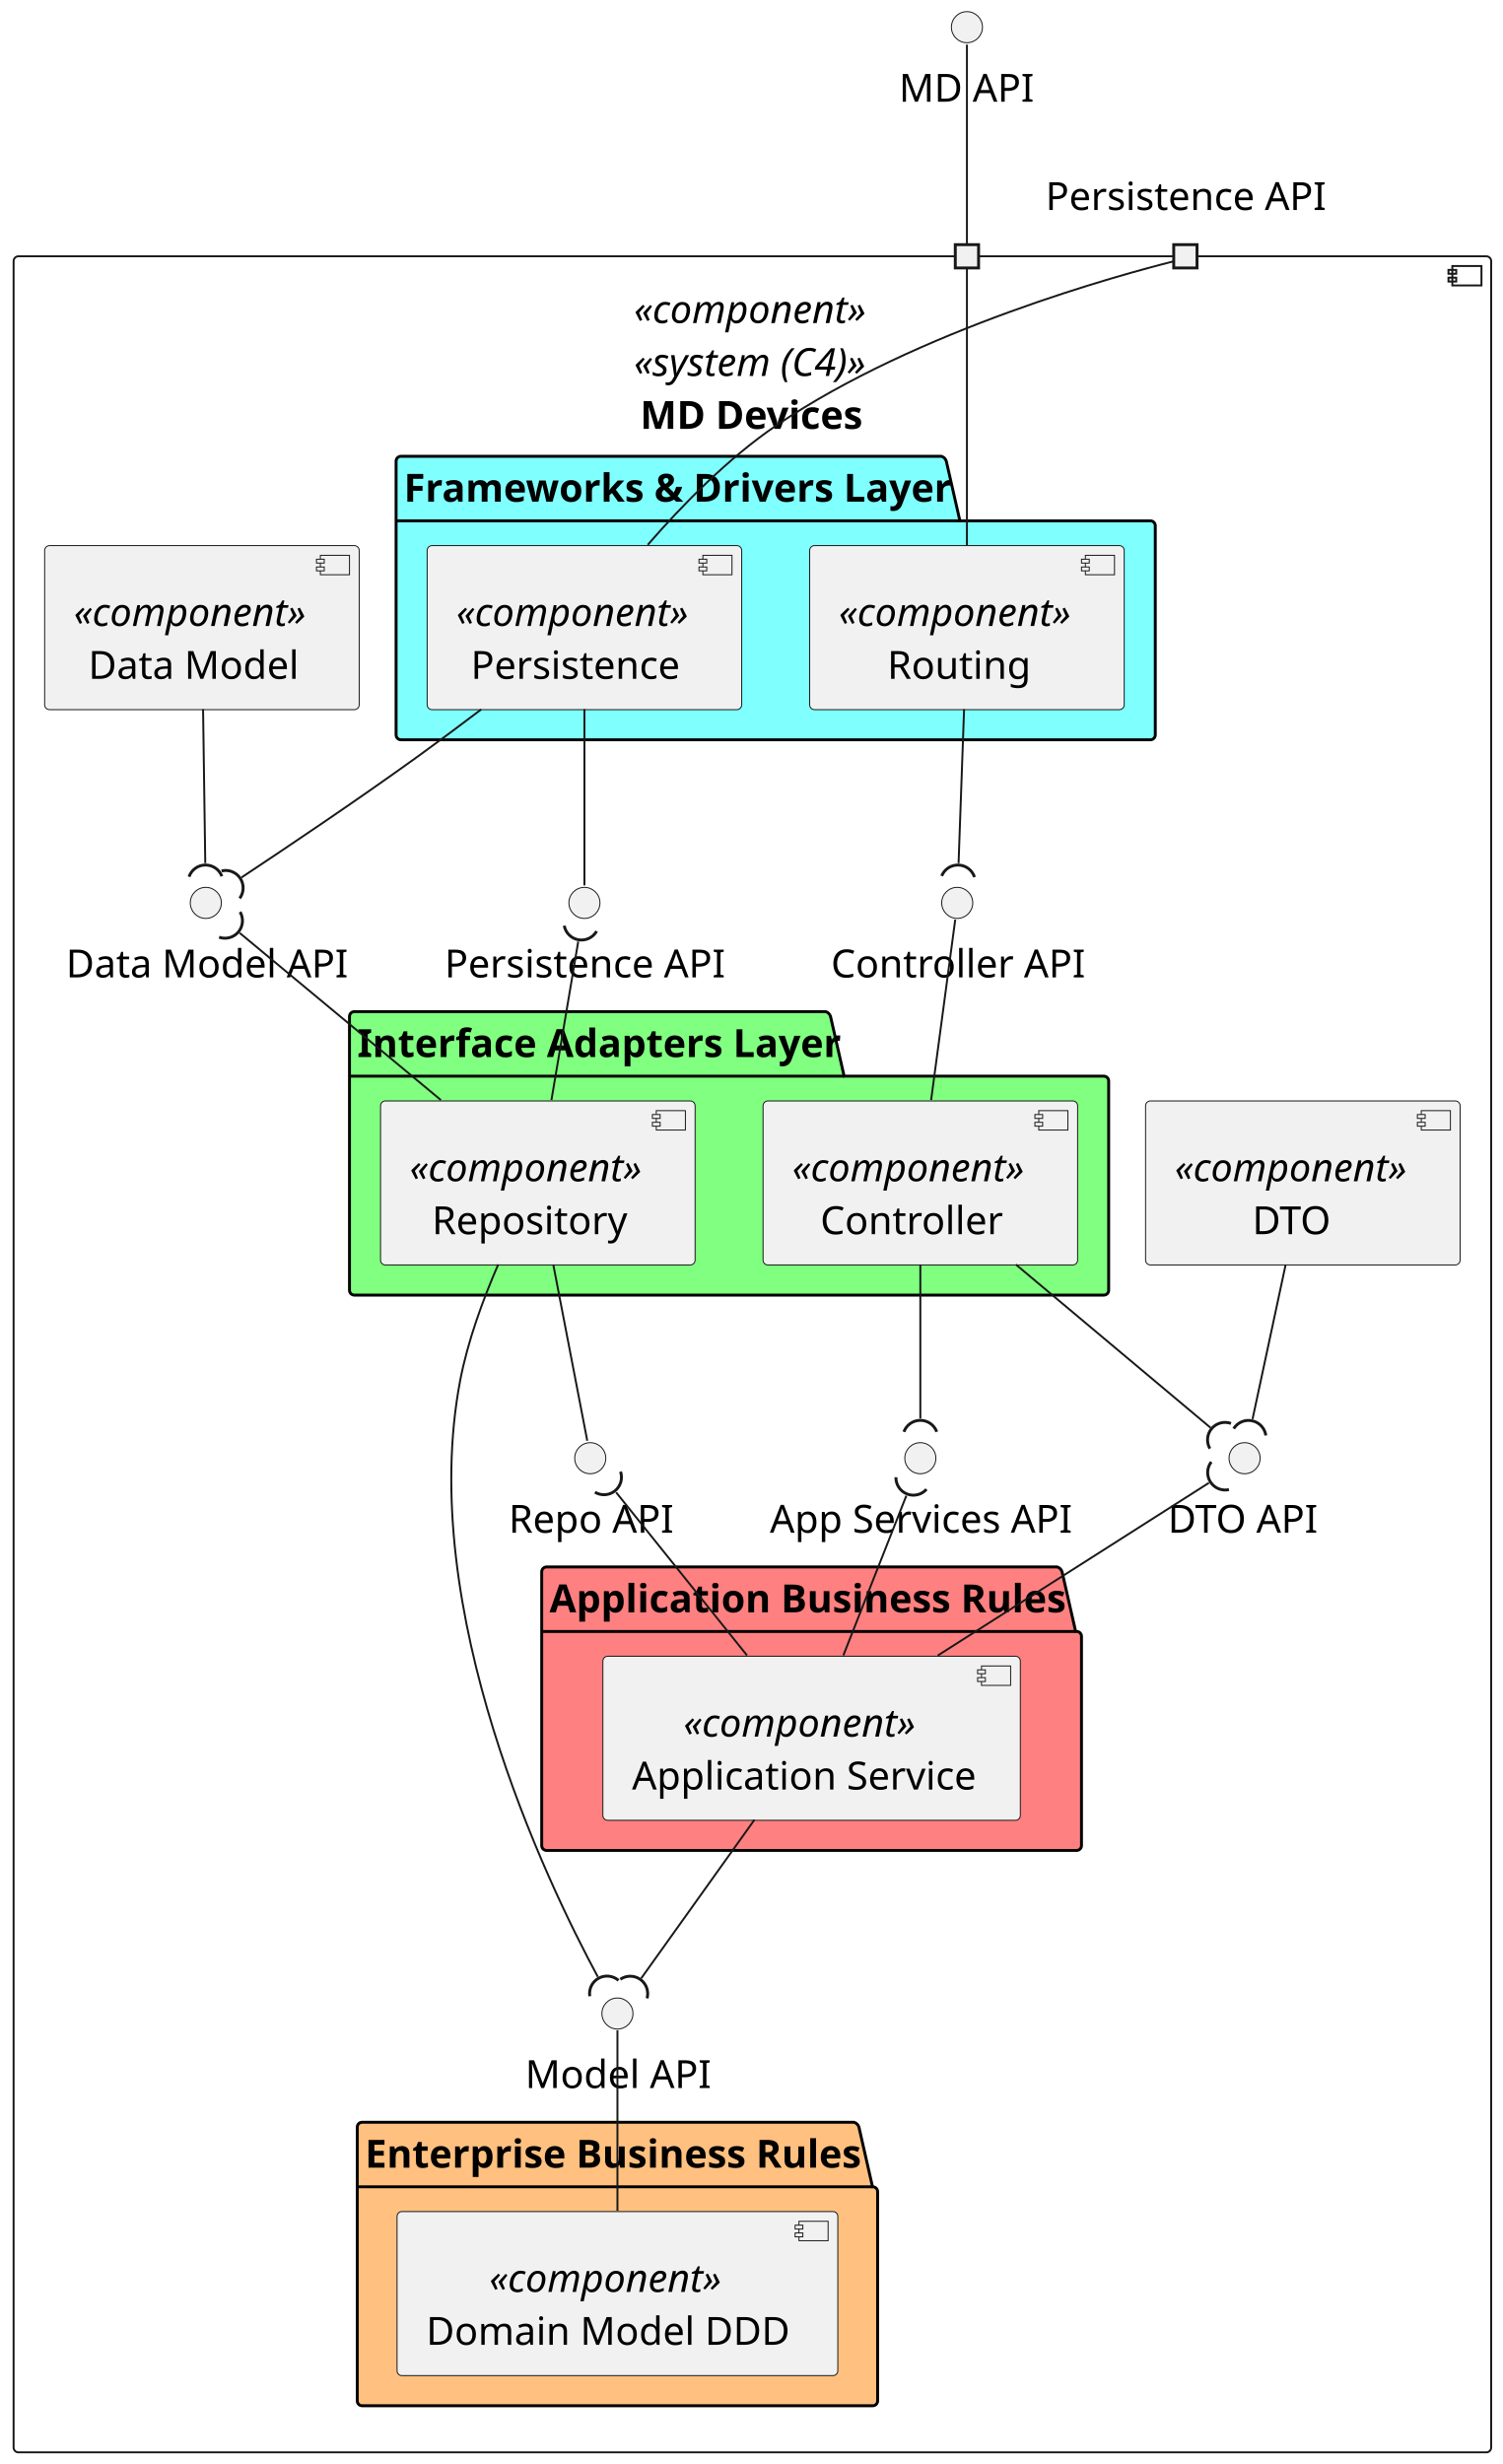
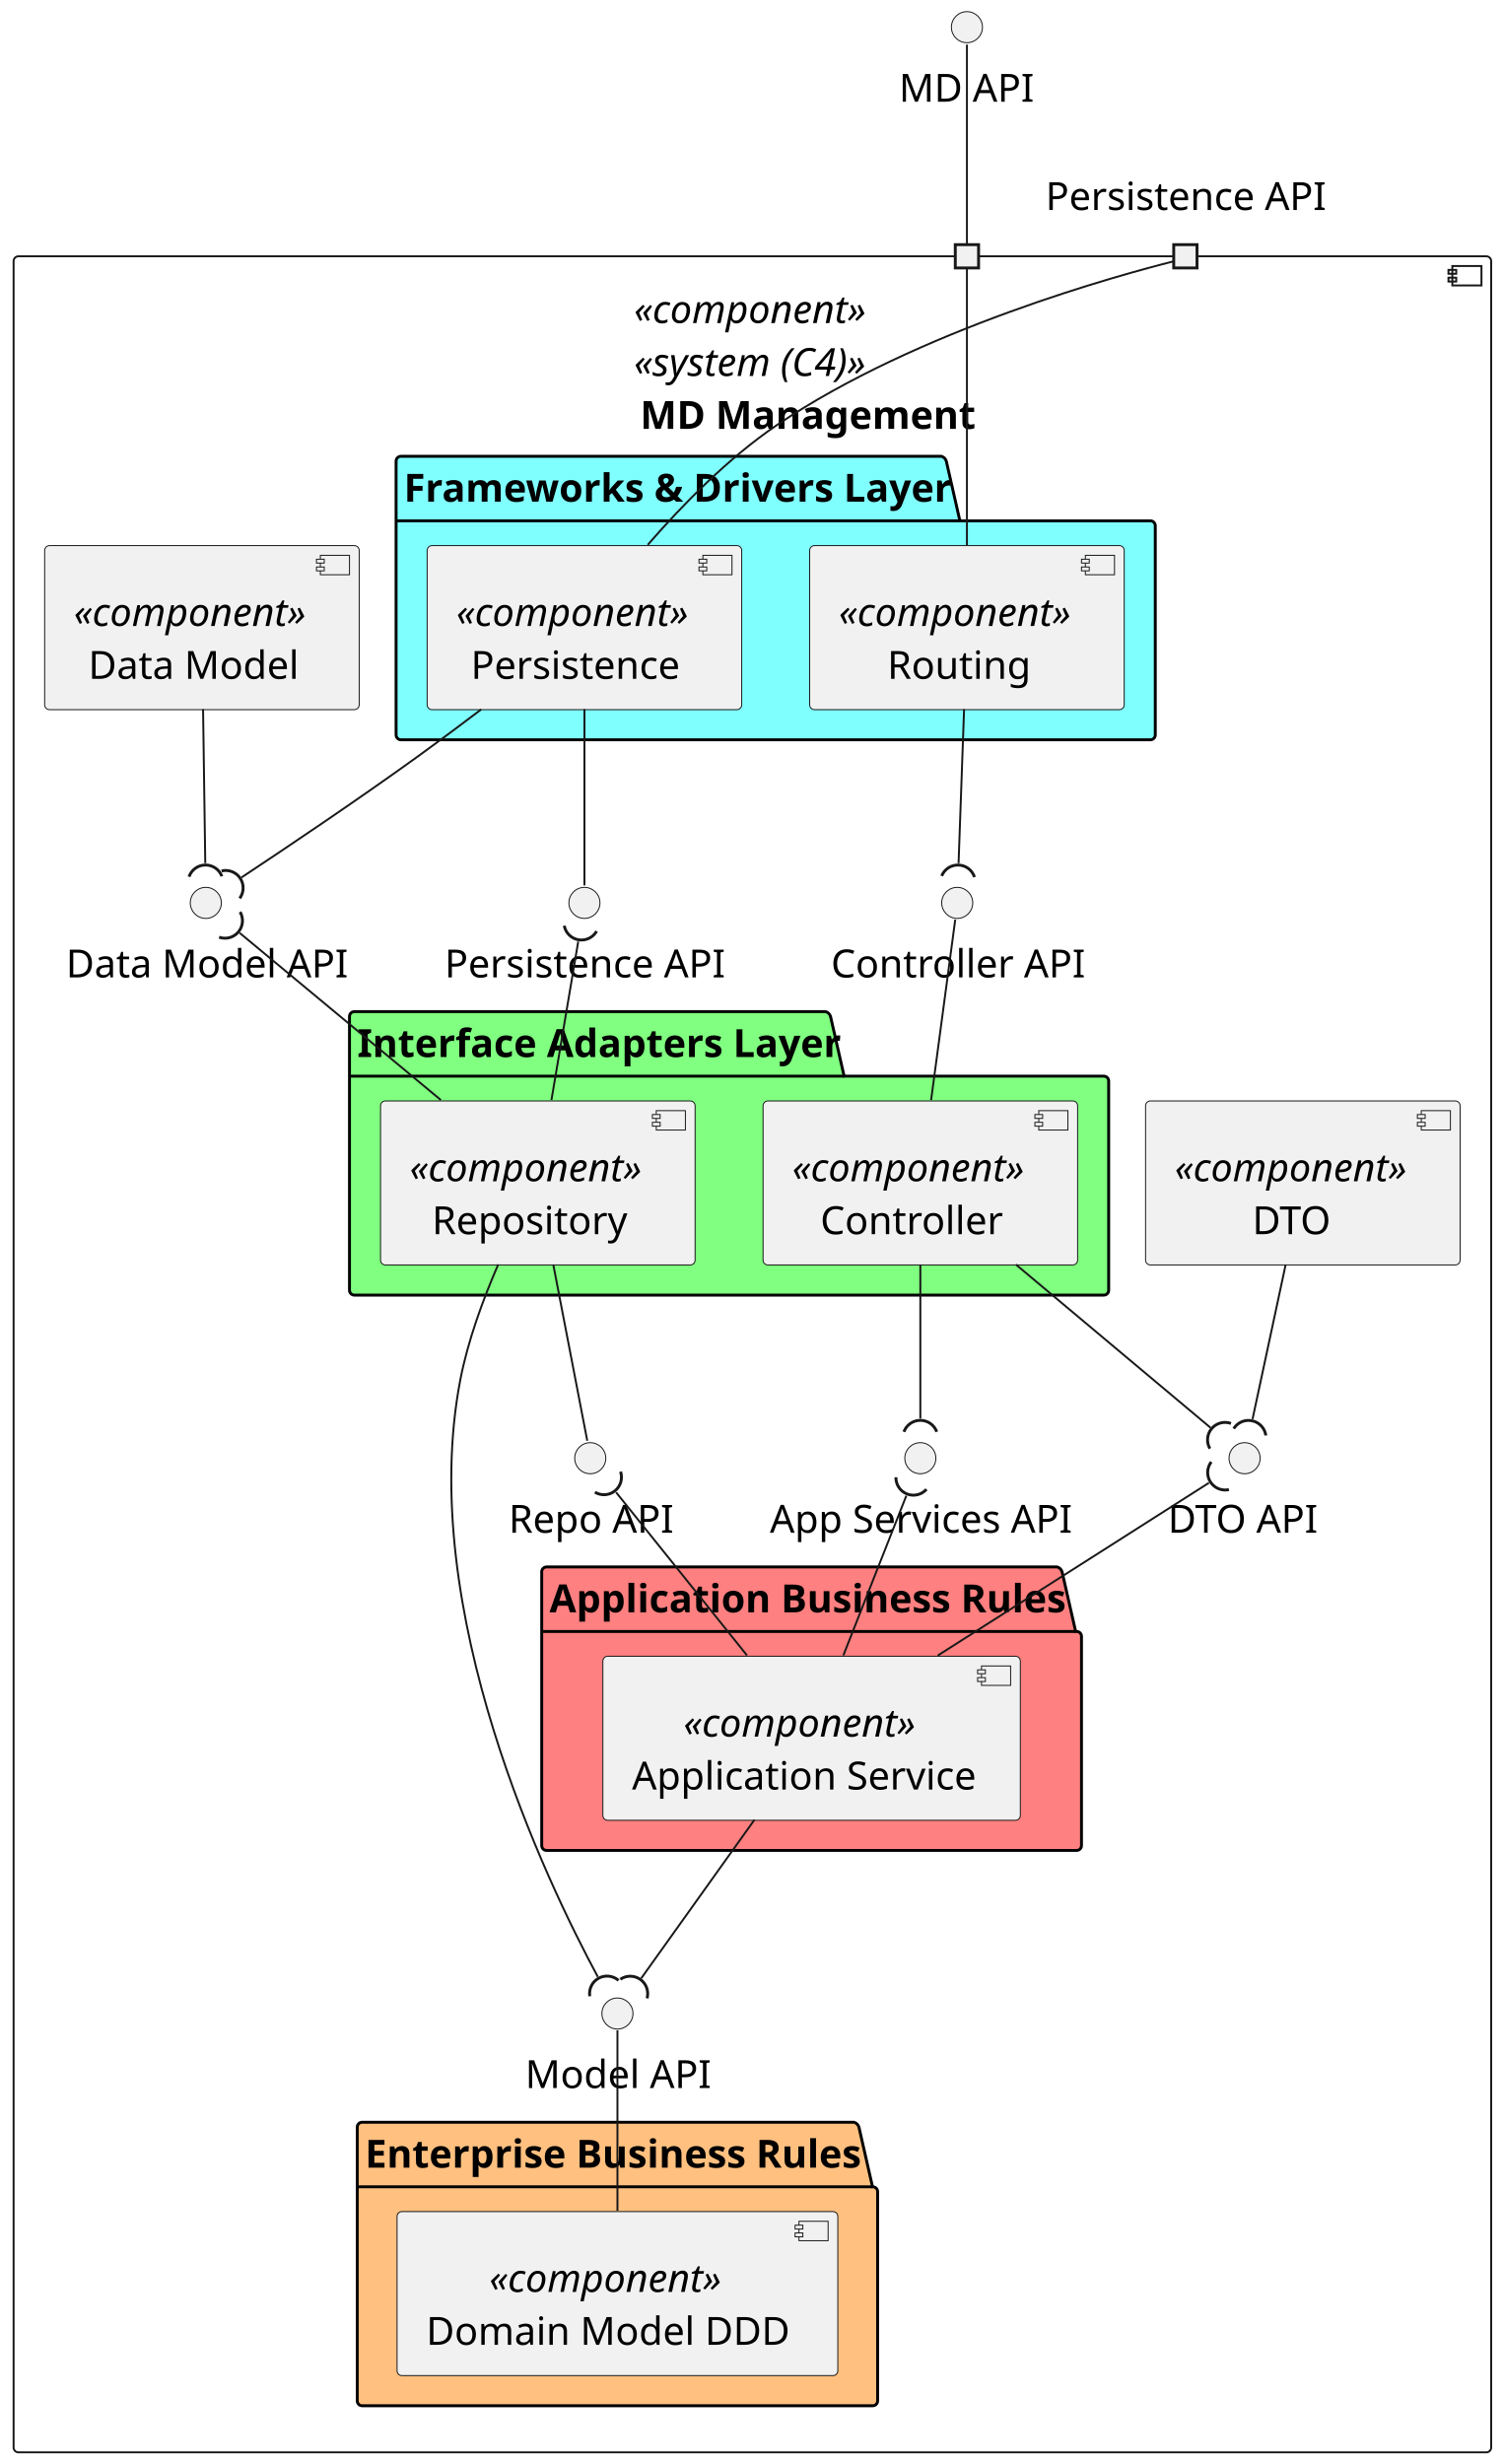
<svg xmlns="http://www.w3.org/2000/svg" contentStyleType="text/css" height="1269px" preserveAspectRatio="none" style="width:774px;height:1269px;background:#FFFFFF;" version="1.1" viewBox="0 0 774 1269" width="774px" zoomAndPan="magnify">
  <defs />
  <g>
    <g id="cluster_MDD">
      <rect fill="none" height="1131" rx="2.5" ry="2.5" style="stroke:#181818;stroke-width:1.0;" width="761" x="7" y="132" />
      <rect fill="none" height="10" style="stroke:#181818;stroke-width:1.0;" width="15" x="748" y="137" />
      <rect fill="none" height="2" style="stroke:#181818;stroke-width:1.0;" width="4" x="746" y="139" />
      <rect fill="none" height="2" style="stroke:#181818;stroke-width:1.0;" width="4" x="746" y="143" />
      <text fill="#000000" font-family="sans-serif" font-size="20" font-style="italic" lengthAdjust="spacing" textLength="122" x="326.5" y="166.38">«component»</text>
      <text fill="#000000" font-family="sans-serif" font-size="20" font-style="italic" lengthAdjust="spacing" textLength="122" x="326.5" y="193.62">«system (C4)»</text>
-       <text fill="#000000" font-family="sans-serif" font-size="20" font-weight="bold" lengthAdjust="spacing" textLength="115.625" x="329.688" y="220.86">MD Devices</text>
+       <text fill="#000000" font-family="sans-serif" font-size="20" font-weight="bold" lengthAdjust="spacing" textLength="115.625" x="329.688" y="220.86">MD Management</text>
    </g>
    <g id="cluster_Frameworks &amp; Drivers Layer">
      <path d="M206.5,235 L484.875,235 A3.75,3.75 0 0 1 487.375,237.5 L494.375,268.24 L592.5,268.24 A2.5,2.5 0 0 1 595,270.74 L595,378.5 A2.5,2.5 0 0 1 592.5,381 L206.5,381 A2.5,2.5 0 0 1 204,378.5 L204,237.5 A2.5,2.5 0 0 1 206.5,235 " fill="#80FFFF" style="stroke:#000000;stroke-width:1.5;" />
      <line style="stroke:#000000;stroke-width:1.5;" x1="204" x2="494.375" y1="268.24" y2="268.24" />
      <text fill="#000000" font-family="sans-serif" font-size="20" font-weight="bold" lengthAdjust="spacing" textLength="277.375" x="208" y="258.38">Frameworks &amp; Drivers Layer</text>
    </g>
    <g id="cluster_Interface Adapters Layer">
      <path d="M182.5,521 L425.25,521 A3.75,3.75 0 0 1 427.75,523.5 L434.75,554.24 L568.5,554.24 A2.5,2.5 0 0 1 571,556.74 L571,664.5 A2.5,2.5 0 0 1 568.5,667 L182.5,667 A2.5,2.5 0 0 1 180,664.5 L180,523.5 A2.5,2.5 0 0 1 182.5,521 " fill="#80FF80" style="stroke:#000000;stroke-width:1.5;" />
      <line style="stroke:#000000;stroke-width:1.5;" x1="180" x2="434.75" y1="554.24" y2="554.24" />
      <text fill="#000000" font-family="sans-serif" font-size="20" font-weight="bold" lengthAdjust="spacing" textLength="241.75" x="184" y="544.38">Interface Adapters Layer</text>
    </g>
    <g id="cluster_Application Business Rules">
      <path d="M281.5,807 L544.5,807 A3.75,3.75 0 0 1 547,809.5 L554,840.24 L554.5,840.24 A2.5,2.5 0 0 1 557,842.74 L557,950.5 A2.5,2.5 0 0 1 554.5,953 L281.5,953 A2.5,2.5 0 0 1 279,950.5 L279,809.5 A2.5,2.5 0 0 1 281.5,807 " fill="#FF8080" style="stroke:#000000;stroke-width:1.5;" />
      <line style="stroke:#000000;stroke-width:1.5;" x1="279" x2="554" y1="840.24" y2="840.24" />
      <text fill="#000000" font-family="sans-serif" font-size="20" font-weight="bold" lengthAdjust="spacing" textLength="262" x="283" y="830.38">Application Business Rules</text>
    </g>
    <g id="cluster_Enterprise Business Rules">
      <path d="M186.5,1093 L439.875,1093 A3.75,3.75 0 0 1 442.375,1095.5 L449.375,1126.24 L449.5,1126.24 A2.5,2.5 0 0 1 452,1128.74 L452,1236.5 A2.5,2.5 0 0 1 449.5,1239 L186.5,1239 A2.5,2.5 0 0 1 184,1236.5 L184,1095.5 A2.5,2.5 0 0 1 186.5,1093 " fill="#FFC080" style="stroke:#000000;stroke-width:1.5;" />
      <line style="stroke:#000000;stroke-width:1.5;" x1="184" x2="449.375" y1="1126.24" y2="1126.24" />
      <text fill="#000000" font-family="sans-serif" font-size="20" font-weight="bold" lengthAdjust="spacing" textLength="252.375" x="188" y="1116.38">Enterprise Business Rules</text>
    </g>
    <text fill="#000000" font-family="sans-serif" font-size="20" lengthAdjust="spacing" textLength="5" x="495.5" y="108.14"> </text>
    <rect fill="#F1F1F1" height="12" style="stroke:#181818;stroke-width:1.5;" width="12" x="492" y="126" />
    <text fill="#000000" font-family="sans-serif" font-size="20" lengthAdjust="spacing" textLength="144" x="538.5" y="108.14">Persistence API</text>
    <rect fill="#F1F1F1" height="12" style="stroke:#181818;stroke-width:1.5;" width="12" x="604.5" y="126" />
    <g id="elem_CTRL_API">
      <ellipse cx="493" cy="465" fill="#F1F1F1" rx="8" ry="8" style="stroke:#181818;stroke-width:0.5;" />
      <text fill="#000000" font-family="sans-serif" font-size="20" lengthAdjust="spacing" textLength="130" x="428" y="503.38">Controller API</text>
    </g>
    <g id="elem_DATA_API">
      <ellipse cx="106" cy="465" fill="#F1F1F1" rx="8" ry="8" style="stroke:#181818;stroke-width:0.5;" />
      <text fill="#000000" font-family="sans-serif" font-size="20" lengthAdjust="spacing" textLength="144" x="34" y="503.38">Data Model API</text>
    </g>
    <g id="elem_SRV_API">
      <ellipse cx="474" cy="751" fill="#F1F1F1" rx="8" ry="8" style="stroke:#181818;stroke-width:0.5;" />
      <text fill="#000000" font-family="sans-serif" font-size="20" lengthAdjust="spacing" textLength="155" x="396.5" y="789.38">App Services API</text>
    </g>
    <g id="elem_DTO_API">
      <ellipse cx="641" cy="751" fill="#F1F1F1" rx="8" ry="8" style="stroke:#181818;stroke-width:0.5;" />
      <text fill="#000000" font-family="sans-serif" font-size="20" lengthAdjust="spacing" textLength="79" x="601.5" y="789.38">DTO API</text>
    </g>
    <g id="elem_REPO_API">
      <ellipse cx="304" cy="751" fill="#F1F1F1" rx="8" ry="8" style="stroke:#181818;stroke-width:0.5;" />
      <text fill="#000000" font-family="sans-serif" font-size="20" lengthAdjust="spacing" textLength="84" x="262" y="789.38">Repo API</text>
    </g>
    <g id="elem_MODEL_API">
      <ellipse cx="318" cy="1037" fill="#F1F1F1" rx="8" ry="8" style="stroke:#181818;stroke-width:0.5;" />
      <text fill="#000000" font-family="sans-serif" font-size="20" lengthAdjust="spacing" textLength="95" x="270.5" y="1075.38">Model API</text>
    </g>
    <g id="elem_PERSISTENCE_API">
      <ellipse cx="301" cy="465" fill="#F1F1F1" rx="8" ry="8" style="stroke:#181818;stroke-width:0.5;" />
      <text fill="#000000" font-family="sans-serif" font-size="20" lengthAdjust="spacing" textLength="144" x="229" y="503.38">Persistence API</text>
    </g>
    <g id="elem_ROUTE">
      <rect fill="#F1F1F1" height="84.48" rx="2.5" ry="2.5" style="stroke:#181818;stroke-width:0.5;" width="162" x="417" y="281" />
      <rect fill="#F1F1F1" height="10" style="stroke:#181818;stroke-width:0.5;" width="15" x="559" y="286" />
      <rect fill="#F1F1F1" height="2" style="stroke:#181818;stroke-width:0.5;" width="4" x="557" y="288" />
      <rect fill="#F1F1F1" height="2" style="stroke:#181818;stroke-width:0.5;" width="4" x="557" y="292" />
      <text fill="#000000" font-family="sans-serif" font-size="20" font-style="italic" lengthAdjust="spacing" textLength="122" x="432" y="322.38">«component»</text>
      <text fill="#000000" font-family="sans-serif" font-size="20" lengthAdjust="spacing" textLength="72" x="457" y="349.62">Routing</text>
    </g>
    <g id="elem_PERSISTENCE">
      <rect fill="#F1F1F1" height="84.48" rx="2.5" ry="2.5" style="stroke:#181818;stroke-width:0.5;" width="162" x="220" y="281" />
      <rect fill="#F1F1F1" height="10" style="stroke:#181818;stroke-width:0.5;" width="15" x="362" y="286" />
      <rect fill="#F1F1F1" height="2" style="stroke:#181818;stroke-width:0.5;" width="4" x="360" y="288" />
      <rect fill="#F1F1F1" height="2" style="stroke:#181818;stroke-width:0.5;" width="4" x="360" y="292" />
      <text fill="#000000" font-family="sans-serif" font-size="20" font-style="italic" lengthAdjust="spacing" textLength="122" x="235" y="322.38">«component»</text>
      <text fill="#000000" font-family="sans-serif" font-size="20" lengthAdjust="spacing" textLength="107" x="242.5" y="349.62">Persistence</text>
    </g>
    <g id="elem_DATA">
      <rect fill="#F1F1F1" height="84.48" rx="2.5" ry="2.5" style="stroke:#181818;stroke-width:0.5;" width="162" x="23" y="281" />
      <rect fill="#F1F1F1" height="10" style="stroke:#181818;stroke-width:0.5;" width="15" x="165" y="286" />
      <rect fill="#F1F1F1" height="2" style="stroke:#181818;stroke-width:0.5;" width="4" x="163" y="288" />
      <rect fill="#F1F1F1" height="2" style="stroke:#181818;stroke-width:0.5;" width="4" x="163" y="292" />
      <text fill="#000000" font-family="sans-serif" font-size="20" font-style="italic" lengthAdjust="spacing" textLength="122" x="38" y="322.38">«component»</text>
      <text fill="#000000" font-family="sans-serif" font-size="20" lengthAdjust="spacing" textLength="107" x="45.5" y="349.62">Data Model</text>
    </g>
    <g id="elem_DTO">
      <rect fill="#F1F1F1" height="84.48" rx="2.5" ry="2.5" style="stroke:#181818;stroke-width:0.5;" width="162" x="590" y="567" />
      <rect fill="#F1F1F1" height="10" style="stroke:#181818;stroke-width:0.5;" width="15" x="732" y="572" />
      <rect fill="#F1F1F1" height="2" style="stroke:#181818;stroke-width:0.5;" width="4" x="730" y="574" />
      <rect fill="#F1F1F1" height="2" style="stroke:#181818;stroke-width:0.5;" width="4" x="730" y="578" />
      <text fill="#000000" font-family="sans-serif" font-size="20" font-style="italic" lengthAdjust="spacing" textLength="122" x="605" y="608.38">«component»</text>
      <text fill="#000000" font-family="sans-serif" font-size="20" lengthAdjust="spacing" textLength="42" x="645" y="635.62">DTO</text>
    </g>
    <g id="elem_CTRL">
      <rect fill="#F1F1F1" height="84.48" rx="2.5" ry="2.5" style="stroke:#181818;stroke-width:0.5;" width="162" x="393" y="567" />
      <rect fill="#F1F1F1" height="10" style="stroke:#181818;stroke-width:0.5;" width="15" x="535" y="572" />
      <rect fill="#F1F1F1" height="2" style="stroke:#181818;stroke-width:0.5;" width="4" x="533" y="574" />
      <rect fill="#F1F1F1" height="2" style="stroke:#181818;stroke-width:0.5;" width="4" x="533" y="578" />
      <text fill="#000000" font-family="sans-serif" font-size="20" font-style="italic" lengthAdjust="spacing" textLength="122" x="408" y="608.38">«component»</text>
      <text fill="#000000" font-family="sans-serif" font-size="20" lengthAdjust="spacing" textLength="93" x="422.5" y="635.62">Controller</text>
    </g>
    <g id="elem_REPO">
      <rect fill="#F1F1F1" height="84.48" rx="2.5" ry="2.5" style="stroke:#181818;stroke-width:0.5;" width="162" x="196" y="567" />
      <rect fill="#F1F1F1" height="10" style="stroke:#181818;stroke-width:0.5;" width="15" x="338" y="572" />
      <rect fill="#F1F1F1" height="2" style="stroke:#181818;stroke-width:0.5;" width="4" x="336" y="574" />
      <rect fill="#F1F1F1" height="2" style="stroke:#181818;stroke-width:0.5;" width="4" x="336" y="578" />
      <text fill="#000000" font-family="sans-serif" font-size="20" font-style="italic" lengthAdjust="spacing" textLength="122" x="211" y="608.38">«component»</text>
      <text fill="#000000" font-family="sans-serif" font-size="20" lengthAdjust="spacing" textLength="99" x="222.5" y="635.62">Repository</text>
    </g>
    <g id="elem_SRV">
      <rect fill="#F1F1F1" height="84.48" rx="2.5" ry="2.5" style="stroke:#181818;stroke-width:0.5;" width="215" x="310.5" y="853" />
      <rect fill="#F1F1F1" height="10" style="stroke:#181818;stroke-width:0.5;" width="15" x="505.5" y="858" />
      <rect fill="#F1F1F1" height="2" style="stroke:#181818;stroke-width:0.5;" width="4" x="503.5" y="860" />
      <rect fill="#F1F1F1" height="2" style="stroke:#181818;stroke-width:0.5;" width="4" x="503.5" y="864" />
      <text fill="#000000" font-family="sans-serif" font-size="20" font-style="italic" lengthAdjust="spacing" textLength="122" x="352" y="894.38">«component»</text>
      <text fill="#000000" font-family="sans-serif" font-size="20" lengthAdjust="spacing" textLength="175" x="325.5" y="921.62">Application Service</text>
    </g>
    <g id="elem_MODEL">
      <rect fill="#F1F1F1" height="84.48" rx="2.5" ry="2.5" style="stroke:#181818;stroke-width:0.5;" width="227" x="204.5" y="1139" />
      <rect fill="#F1F1F1" height="10" style="stroke:#181818;stroke-width:0.5;" width="15" x="411.5" y="1144" />
      <rect fill="#F1F1F1" height="2" style="stroke:#181818;stroke-width:0.5;" width="4" x="409.5" y="1146" />
      <rect fill="#F1F1F1" height="2" style="stroke:#181818;stroke-width:0.5;" width="4" x="409.5" y="1150" />
      <text fill="#000000" font-family="sans-serif" font-size="20" font-style="italic" lengthAdjust="spacing" textLength="122" x="252" y="1180.38">«component»</text>
      <text fill="#000000" font-family="sans-serif" font-size="20" lengthAdjust="spacing" textLength="187" x="219.5" y="1207.62">Domain Model DDD</text>
    </g>
    <g id="elem_API">
      <ellipse cx="498" cy="14" fill="#F1F1F1" rx="8" ry="8" style="stroke:#181818;stroke-width:0.5;" />
      <text fill="#000000" font-family="sans-serif" font-size="20" lengthAdjust="spacing" textLength="70" x="463" y="52.38">MD API</text>
    </g>
    <g id="link_API_P1">
      <path d="M498,22.97 C498,45.09 498,106.79 498,125.53 " fill="none" id="API-P1" style="stroke:#181818;stroke-width:1.0;" />
    </g>
    <g id="link_ROUTE_P1">
      <path d="M498,280.74 C498,233.22 498,159.03 498,138.45 " fill="none" id="ROUTE-P1" style="stroke:#181818;stroke-width:1.0;" />
    </g>
    <g id="link_PERSISTENCE_P2">
      <path d="M333.62,280.59 C351.5,259.98 375.06,235.92 400,219 C472.67,169.7 577.98,141.23 604.67,134.54 " fill="none" id="PERSISTENCE-P2" style="stroke:#181818;stroke-width:1.0;" />
    </g>
    <g id="link_ROUTE_CTRL_API">
      <path d="M496.53,365.25 C495.59,391.45 494.42,424.15 493.69,444.56 " fill="none" id="ROUTE-to-CTRL_API" style="stroke:#181818;stroke-width:1.0;" />
      <path d="M501.902,451.726 A9,9 0 0 0 484.998 451.122" fill="none" style="stroke:#181818;stroke-width:1.5;" />
    </g>
    <g id="link_CTRL_API_CTRL">
      <path d="M491.98,473.63 C489.67,490.86 483.93,533.79 479.55,566.53 " fill="none" id="CTRL_API-CTRL" style="stroke:#181818;stroke-width:1.0;" />
    </g>
    <g id="link_PERSISTENCE_PERSISTENCE_API">
      <path d="M301,365.25 C301,397.19 301,438.79 301,456.01 " fill="none" id="PERSISTENCE-PERSISTENCE_API" style="stroke:#181818;stroke-width:1.0;" />
    </g>
    <g id="link_PERSISTENCE_API_REPO">
      <path d="M297.8,484.91 C294.3,505.64 288.57,539.54 284.01,566.53 " fill="none" id="PERSISTENCE_API-backto-REPO" style="stroke:#181818;stroke-width:1.0;" />
      <path d="M290.607,476.751 A9,9 0 0 0 307.284 479.579" fill="none" style="stroke:#181818;stroke-width:1.5;" />
    </g>
    <g id="link_PERSISTENCE_DATA_API">
      <path d="M247.83,365.36 C237.35,373.31 226.39,381.49 216,389 C184.28,411.92 146.41,437.32 124.39,451.9 " fill="none" id="PERSISTENCE-to-DATA_API" style="stroke:#181818;stroke-width:1.0;" />
      <path d="M123.451,462.658 A9,9 0 0 0 114.125 448.547" fill="none" style="stroke:#181818;stroke-width:1.5;" />
    </g>
    <g id="link_DATA_API_REPO">
      <path d="M123.45,480.49 C147.59,500.54 192.15,537.54 227.07,566.54 " fill="none" id="DATA_API-backto-REPO" style="stroke:#181818;stroke-width:1.0;" />
      <path d="M112.851,482.675 A9,9 0 0 0 123.648 469.655" fill="none" style="stroke:#181818;stroke-width:1.5;" />
    </g>
    <g id="link_DATA_DATA_API">
      <path d="M104.59,365.25 C104.96,391.45 105.43,424.15 105.72,444.56 " fill="none" id="DATA-to-DATA_API" style="stroke:#181818;stroke-width:1.0;" />
      <path d="M114.272,451.291 A9,9 0 0 0 97.36 451.533" fill="none" style="stroke:#181818;stroke-width:1.5;" />
    </g>
    <g id="link_CTRL_SRV_API">
      <path d="M474,651.25 C474,677.45 474,710.15 474,730.56 " fill="none" id="CTRL-to-SRV_API" style="stroke:#181818;stroke-width:1.0;" />
      <path d="M482.457,737.412 A9,9 0 0 0 465.543 737.412" fill="none" style="stroke:#181818;stroke-width:1.5;" />
    </g>
    <g id="link_SRV_API_SRV">
      <path d="M466.78,770.32 C458.62,790.99 445.1,825.29 434.36,852.53 " fill="none" id="SRV_API-backto-SRV" style="stroke:#181818;stroke-width:1.0;" />
      <path d="M461.433,760.798 A9,9 0 0 0 477.166 767.009" fill="none" style="stroke:#181818;stroke-width:1.5;" />
    </g>
    <g id="link_DTO_API_SRV">
      <path d="M622.62,763.7 C592.39,782.96 530.73,822.21 482.97,852.63 " fill="none" id="DTO_API-backto-SRV" style="stroke:#181818;stroke-width:1.0;" />
      <path d="M623.839,752.902 A9,9 0 0 0 632.929 767.166" fill="none" style="stroke:#181818;stroke-width:1.5;" />
    </g>
    <g id="link_CTRL_DTO_API">
      <path d="M523.2,651.25 C557.03,679.6 599.94,715.58 623.51,735.34 " fill="none" id="CTRL-to-DTO_API" style="stroke:#181818;stroke-width:1.0;" />
      <path d="M633.993,733.091 A9,9 0 0 0 623.129 746.055" fill="none" style="stroke:#181818;stroke-width:1.5;" />
    </g>
    <g id="link_DTO_DTO_API">
      <path d="M662.16,651.25 C656.52,677.57 649.47,710.47 645.1,730.85 " fill="none" id="DTO-to-DTO_API" style="stroke:#181818;stroke-width:1.0;" />
      <path d="M651.943,739.282 A9,9 0 0 0 635.4 735.756" fill="none" style="stroke:#181818;stroke-width:1.5;" />
    </g>
    <g id="link_REPO_REPO_API">
      <path d="M284.95,651.25 C291.11,683.19 299.14,724.79 302.46,742.01 " fill="none" id="REPO-REPO_API" style="stroke:#181818;stroke-width:1.0;" />
    </g>
    <g id="link_REPO_API_SRV">
      <path d="M317.33,768.61 C333.75,789.06 362.22,824.52 384.71,852.53 " fill="none" id="REPO_API-backto-SRV" style="stroke:#181818;stroke-width:1.0;" />
      <path d="M306.409,768.503 A9,9 0 0 0 319.603 757.919" fill="none" style="stroke:#181818;stroke-width:1.5;" />
    </g>
    <g id="link_SRV_MODEL_API">
      <path d="M388.54,937.25 C369.11,964.45 344.67,998.66 330.26,1018.84 " fill="none" id="SRV-to-MODEL_API" style="stroke:#181818;stroke-width:1.0;" />
      <path d="M333.264,1029.179 A9,9 0 0 0 319.487 1019.366" fill="none" style="stroke:#181818;stroke-width:1.5;" />
    </g>
    <g id="link_REPO_MODEL_API">
      <path d="M256.6,651.2 C248.82,669.11 240.89,690.62 237,711 C214.4,829.45 281.57,969.26 307.9,1018.1 " fill="none" id="REPO-to-MODEL_API" style="stroke:#181818;stroke-width:1.0;" />
      <path d="M318.56,1019.931 A9,9 0 0 0 303.748 1028.098" fill="none" style="stroke:#181818;stroke-width:1.5;" />
    </g>
    <g id="link_MODEL_API_MODEL">
      <path d="M318,1045.63 C318,1062.86 318,1105.79 318,1138.53 " fill="none" id="MODEL_API-MODEL" style="stroke:#181818;stroke-width:1.0;" />
    </g>
  </g>
</svg>
